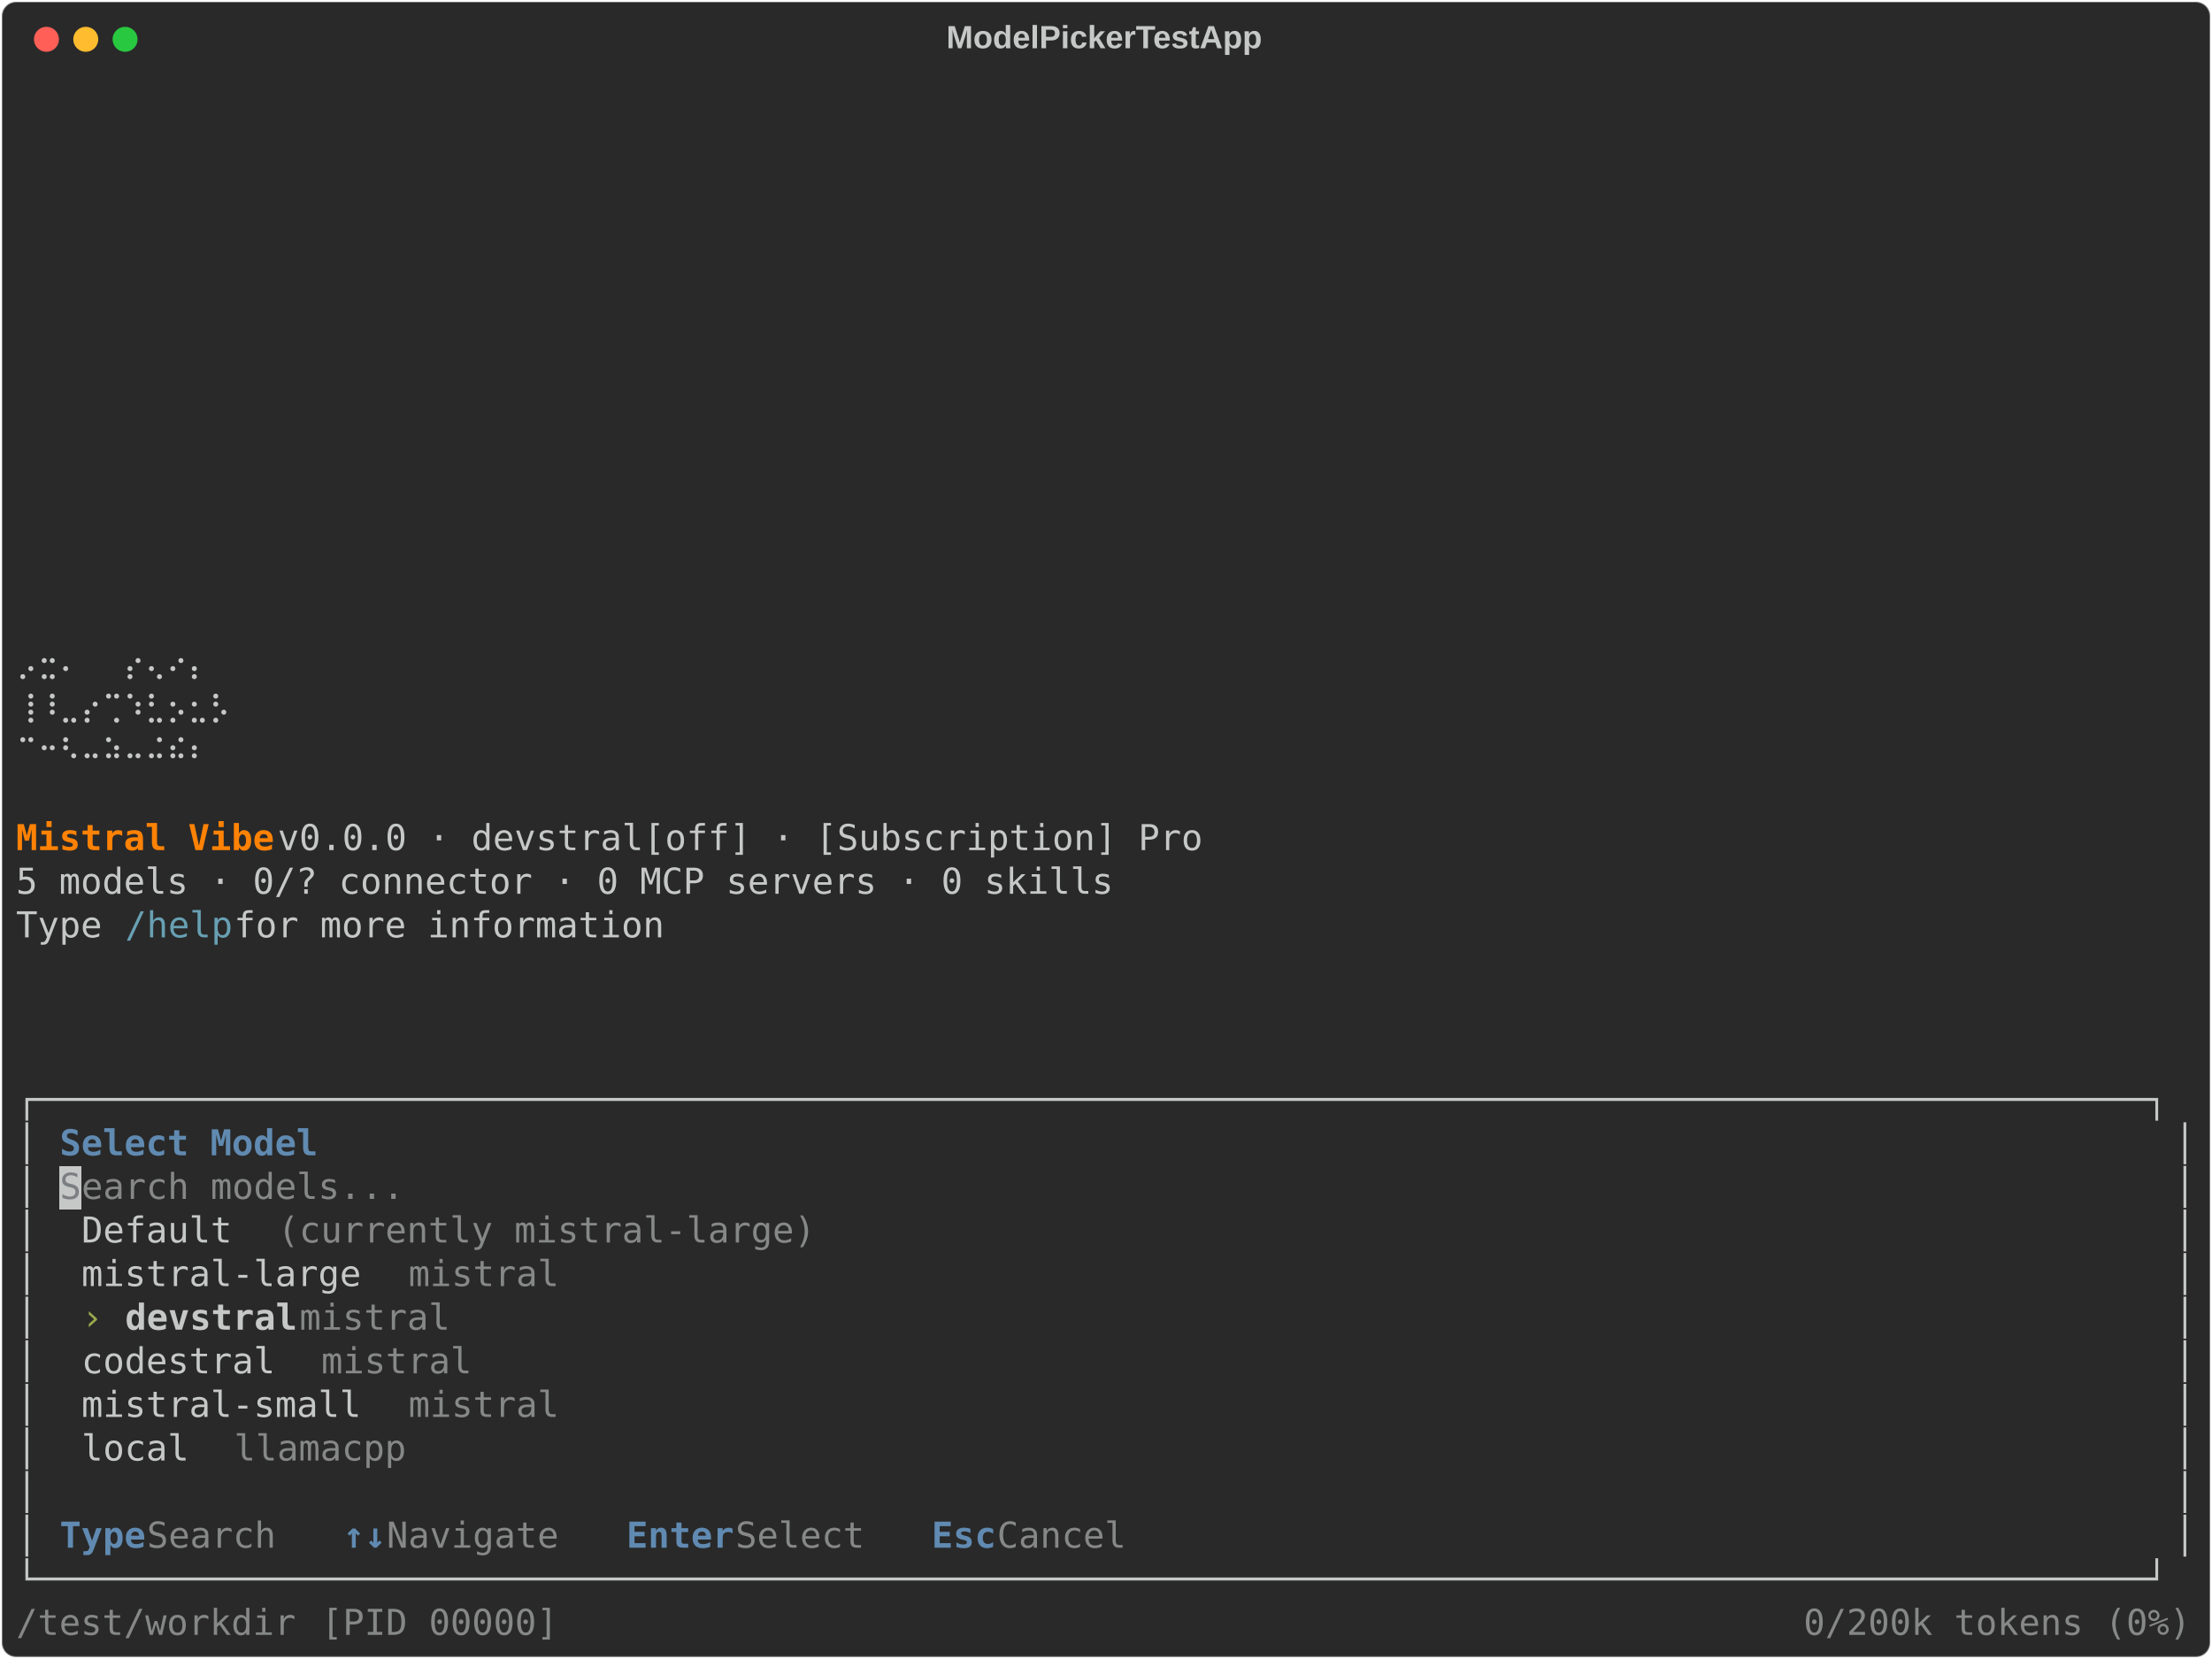
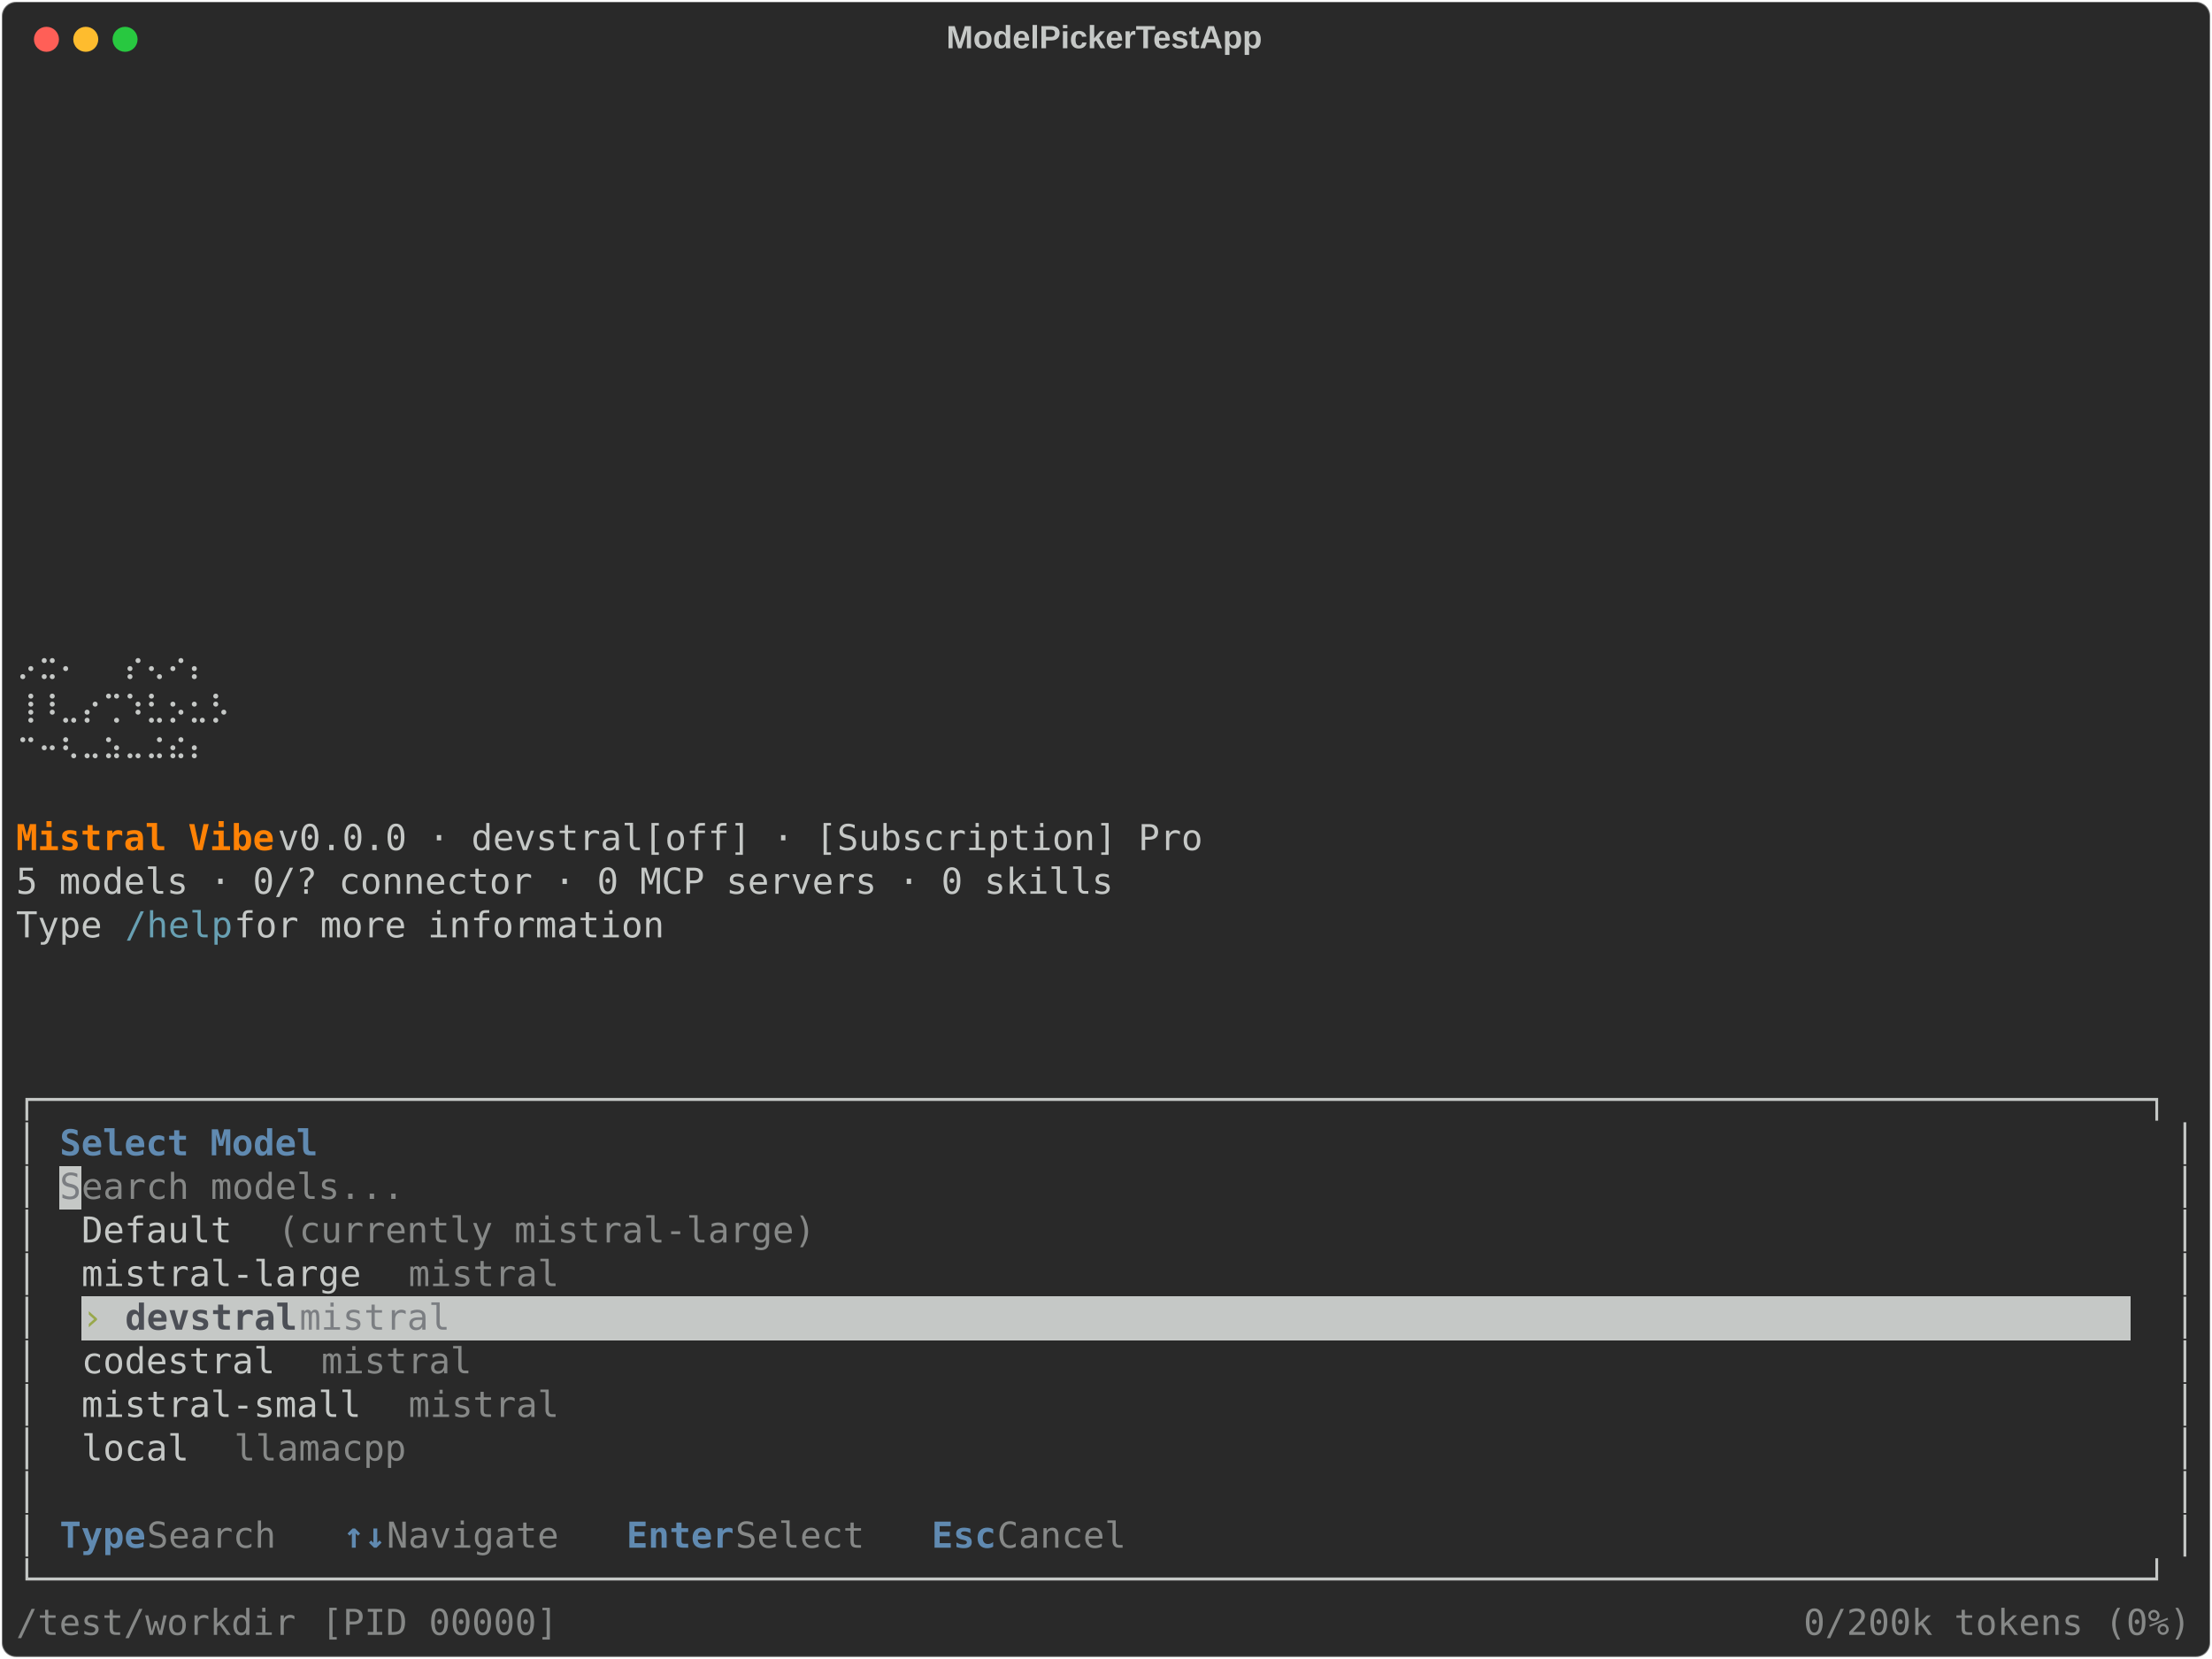
<svg xmlns="http://www.w3.org/2000/svg" class="rich-terminal" viewBox="0 0 1238 928.4">
  <style>

    @font-face {
        font-family: "Fira Code";
        src: local("FiraCode-Regular"),
                url("https://cdnjs.cloudflare.com/ajax/libs/firacode/6.2.0/woff2/FiraCode-Regular.woff2") format("woff2"),
                url("https://cdnjs.cloudflare.com/ajax/libs/firacode/6.2.0/woff/FiraCode-Regular.woff") format("woff");
        font-style: normal;
        font-weight: 400;
    }
    @font-face {
        font-family: "Fira Code";
        src: local("FiraCode-Bold"),
                url("https://cdnjs.cloudflare.com/ajax/libs/firacode/6.2.0/woff2/FiraCode-Bold.woff2") format("woff2"),
                url("https://cdnjs.cloudflare.com/ajax/libs/firacode/6.2.0/woff/FiraCode-Bold.woff") format("woff");
        font-style: bold;
        font-weight: 700;
    }

    .terminal-matrix {
        font-family: Fira Code, monospace;
        font-size: 20px;
        line-height: 24.4px;
        font-variant-east-asian: full-width;
    }

    .terminal-title {
        font-size: 18px;
        font-weight: bold;
        font-family: arial;
    }

    .terminal-r1 { fill: #c5c8c6 }
.terminal-r2 { fill: #ff8205;font-weight: bold }
.terminal-r3 { fill: #68a0b3 }
.terminal-r4 { fill: #608ab1;font-weight: bold }
.terminal-r5 { fill: #7b7e82 }
.terminal-r6 { fill: #868887 }
.terminal-r7 { fill: #98a84b }
- .terminal-r8 { fill: #c5c8c6;font-weight: bold }
+ .terminal-r8 { fill: #4b4e55;font-weight: bold }
+ .terminal-r9 { fill: #4b4e55 }
    </style>
  <defs>
    <clipPath id="terminal-clip-terminal">
      <rect x="0" y="0" width="1219.0" height="877.4" />
    </clipPath>
    <clipPath id="terminal-line-0">
      <rect x="0" y="1.5" width="1220" height="24.65" />
    </clipPath>
    <clipPath id="terminal-line-1">
      <rect x="0" y="25.9" width="1220" height="24.65" />
    </clipPath>
    <clipPath id="terminal-line-2">
      <rect x="0" y="50.3" width="1220" height="24.65" />
    </clipPath>
    <clipPath id="terminal-line-3">
      <rect x="0" y="74.7" width="1220" height="24.65" />
    </clipPath>
    <clipPath id="terminal-line-4">
      <rect x="0" y="99.1" width="1220" height="24.65" />
    </clipPath>
    <clipPath id="terminal-line-5">
      <rect x="0" y="123.5" width="1220" height="24.65" />
    </clipPath>
    <clipPath id="terminal-line-6">
      <rect x="0" y="147.9" width="1220" height="24.65" />
    </clipPath>
    <clipPath id="terminal-line-7">
      <rect x="0" y="172.3" width="1220" height="24.65" />
    </clipPath>
    <clipPath id="terminal-line-8">
      <rect x="0" y="196.7" width="1220" height="24.65" />
    </clipPath>
    <clipPath id="terminal-line-9">
      <rect x="0" y="221.1" width="1220" height="24.65" />
    </clipPath>
    <clipPath id="terminal-line-10">
      <rect x="0" y="245.5" width="1220" height="24.65" />
    </clipPath>
    <clipPath id="terminal-line-11">
      <rect x="0" y="269.9" width="1220" height="24.65" />
    </clipPath>
    <clipPath id="terminal-line-12">
      <rect x="0" y="294.3" width="1220" height="24.65" />
    </clipPath>
    <clipPath id="terminal-line-13">
      <rect x="0" y="318.7" width="1220" height="24.65" />
    </clipPath>
    <clipPath id="terminal-line-14">
      <rect x="0" y="343.1" width="1220" height="24.65" />
    </clipPath>
    <clipPath id="terminal-line-15">
      <rect x="0" y="367.5" width="1220" height="24.65" />
    </clipPath>
    <clipPath id="terminal-line-16">
      <rect x="0" y="391.9" width="1220" height="24.65" />
    </clipPath>
    <clipPath id="terminal-line-17">
      <rect x="0" y="416.3" width="1220" height="24.65" />
    </clipPath>
    <clipPath id="terminal-line-18">
      <rect x="0" y="440.7" width="1220" height="24.65" />
    </clipPath>
    <clipPath id="terminal-line-19">
      <rect x="0" y="465.1" width="1220" height="24.65" />
    </clipPath>
    <clipPath id="terminal-line-20">
      <rect x="0" y="489.5" width="1220" height="24.65" />
    </clipPath>
    <clipPath id="terminal-line-21">
      <rect x="0" y="513.9" width="1220" height="24.65" />
    </clipPath>
    <clipPath id="terminal-line-22">
      <rect x="0" y="538.3" width="1220" height="24.65" />
    </clipPath>
    <clipPath id="terminal-line-23">
      <rect x="0" y="562.7" width="1220" height="24.65" />
    </clipPath>
    <clipPath id="terminal-line-24">
      <rect x="0" y="587.1" width="1220" height="24.65" />
    </clipPath>
    <clipPath id="terminal-line-25">
      <rect x="0" y="611.5" width="1220" height="24.65" />
    </clipPath>
    <clipPath id="terminal-line-26">
      <rect x="0" y="635.9" width="1220" height="24.65" />
    </clipPath>
    <clipPath id="terminal-line-27">
      <rect x="0" y="660.3" width="1220" height="24.65" />
    </clipPath>
    <clipPath id="terminal-line-28">
      <rect x="0" y="684.7" width="1220" height="24.65" />
    </clipPath>
    <clipPath id="terminal-line-29">
      <rect x="0" y="709.1" width="1220" height="24.65" />
    </clipPath>
    <clipPath id="terminal-line-30">
      <rect x="0" y="733.5" width="1220" height="24.65" />
    </clipPath>
    <clipPath id="terminal-line-31">
      <rect x="0" y="757.9" width="1220" height="24.65" />
    </clipPath>
    <clipPath id="terminal-line-32">
      <rect x="0" y="782.3" width="1220" height="24.65" />
    </clipPath>
    <clipPath id="terminal-line-33">
      <rect x="0" y="806.7" width="1220" height="24.65" />
    </clipPath>
    <clipPath id="terminal-line-34">
      <rect x="0" y="831.1" width="1220" height="24.65" />
    </clipPath>
  </defs>
  <rect fill="#292929" stroke="rgba(255,255,255,0.35)" stroke-width="1" x="1" y="1" width="1236" height="926.4" rx="8" />
  <text class="terminal-title" fill="#c5c8c6" text-anchor="middle" x="618" y="27">ModelPickerTestApp</text>
  <g transform="translate(26,22)">
    <circle cx="0" cy="0" r="7" fill="#ff5f57" />
    <circle cx="22" cy="0" r="7" fill="#febc2e" />
    <circle cx="44" cy="0" r="7" fill="#28c840" />
  </g>
  <g transform="translate(9, 41)" clip-path="url(#terminal-clip-terminal)">
    <rect fill="#c5c8c6" x="24.4" y="611.5" width="12.2" height="24.65" shape-rendering="crispEdges" />
+     <rect fill="#c5c8c6" x="36.6" y="684.7" width="24.4" height="24.65" shape-rendering="crispEdges" />
+     <rect fill="#c5c8c6" x="61" y="684.7" width="97.6" height="24.65" shape-rendering="crispEdges" />
+     <rect fill="#c5c8c6" x="158.6" y="684.7" width="109.8" height="24.65" shape-rendering="crispEdges" />
+     <rect fill="#c5c8c6" x="268.4" y="684.7" width="915" height="24.65" shape-rendering="crispEdges" />
    <g class="terminal-matrix">
      <text class="terminal-r1" x="1220" y="20" textLength="12.2" clip-path="url(#terminal-line-0)">
</text>
      <text class="terminal-r1" x="1220" y="44.4" textLength="12.2" clip-path="url(#terminal-line-1)">
</text>
      <text class="terminal-r1" x="1220" y="68.8" textLength="12.2" clip-path="url(#terminal-line-2)">
</text>
      <text class="terminal-r1" x="1220" y="93.2" textLength="12.2" clip-path="url(#terminal-line-3)">
</text>
      <text class="terminal-r1" x="1220" y="117.6" textLength="12.2" clip-path="url(#terminal-line-4)">
</text>
      <text class="terminal-r1" x="1220" y="142" textLength="12.2" clip-path="url(#terminal-line-5)">
</text>
      <text class="terminal-r1" x="1220" y="166.4" textLength="12.2" clip-path="url(#terminal-line-6)">
</text>
      <text class="terminal-r1" x="1220" y="190.8" textLength="12.2" clip-path="url(#terminal-line-7)">
</text>
      <text class="terminal-r1" x="1220" y="215.2" textLength="12.2" clip-path="url(#terminal-line-8)">
</text>
      <text class="terminal-r1" x="1220" y="239.6" textLength="12.2" clip-path="url(#terminal-line-9)">
</text>
      <text class="terminal-r1" x="1220" y="264" textLength="12.2" clip-path="url(#terminal-line-10)">
</text>
      <text class="terminal-r1" x="1220" y="288.4" textLength="12.2" clip-path="url(#terminal-line-11)">
</text>
      <text class="terminal-r1" x="1220" y="312.8" textLength="12.2" clip-path="url(#terminal-line-12)">
</text>
      <text class="terminal-r1" x="0" y="337.2" textLength="134.2" clip-path="url(#terminal-line-13)">  ⡠⣒⠄  ⡔⢄⠔⡄</text>
      <text class="terminal-r1" x="1220" y="337.2" textLength="12.2" clip-path="url(#terminal-line-13)">
</text>
      <text class="terminal-r1" x="0" y="361.6" textLength="134.2" clip-path="url(#terminal-line-14)"> ⢸⠸⣀⡔⢉⠱⣃⡢⣂⡣</text>
      <text class="terminal-r1" x="1220" y="361.6" textLength="12.2" clip-path="url(#terminal-line-14)">
</text>
      <text class="terminal-r1" x="0" y="386" textLength="134.2" clip-path="url(#terminal-line-15)">  ⠉⠒⠣⠤⠵⠤⠬⠮⠆</text>
      <text class="terminal-r1" x="1220" y="386" textLength="12.2" clip-path="url(#terminal-line-15)">
</text>
      <text class="terminal-r1" x="1220" y="410.4" textLength="12.2" clip-path="url(#terminal-line-16)">
</text>
      <text class="terminal-r2" x="0" y="434.8" textLength="146.4" clip-path="url(#terminal-line-17)">Mistral Vibe</text>
      <text class="terminal-r1" x="146.4" y="434.8" textLength="536.8" clip-path="url(#terminal-line-17)"> v0.0.0 · devstral[off] · [Subscription] Pro</text>
      <text class="terminal-r1" x="1220" y="434.8" textLength="12.2" clip-path="url(#terminal-line-17)">
</text>
      <text class="terminal-r1" x="0" y="459.2" textLength="622.2" clip-path="url(#terminal-line-18)">5 models · 0/? connector · 0 MCP servers · 0 skills</text>
      <text class="terminal-r1" x="1220" y="459.2" textLength="12.2" clip-path="url(#terminal-line-18)">
</text>
      <text class="terminal-r1" x="0" y="483.6" textLength="61" clip-path="url(#terminal-line-19)">Type </text>
      <text class="terminal-r3" x="61" y="483.6" textLength="61" clip-path="url(#terminal-line-19)">/help</text>
      <text class="terminal-r1" x="122" y="483.6" textLength="256.2" clip-path="url(#terminal-line-19)"> for more information</text>
      <text class="terminal-r1" x="1220" y="483.6" textLength="12.2" clip-path="url(#terminal-line-19)">
</text>
      <text class="terminal-r1" x="1220" y="508" textLength="12.2" clip-path="url(#terminal-line-20)">
</text>
      <text class="terminal-r1" x="1220" y="532.4" textLength="12.2" clip-path="url(#terminal-line-21)">
</text>
      <text class="terminal-r1" x="1220" y="556.8" textLength="12.2" clip-path="url(#terminal-line-22)">
</text>
      <text class="terminal-r1" x="0" y="581.2" textLength="1220" clip-path="url(#terminal-line-23)">┌──────────────────────────────────────────────────────────────────────────────────────────────────┐</text>
      <text class="terminal-r1" x="1220" y="581.2" textLength="12.2" clip-path="url(#terminal-line-23)">
</text>
      <text class="terminal-r1" x="0" y="605.6" textLength="12.2" clip-path="url(#terminal-line-24)">│</text>
      <text class="terminal-r4" x="24.4" y="605.6" textLength="146.4" clip-path="url(#terminal-line-24)">Select Model</text>
      <text class="terminal-r1" x="1207.8" y="605.6" textLength="12.2" clip-path="url(#terminal-line-24)">│</text>
      <text class="terminal-r1" x="1220" y="605.6" textLength="12.2" clip-path="url(#terminal-line-24)">
</text>
      <text class="terminal-r1" x="0" y="630" textLength="12.2" clip-path="url(#terminal-line-25)">│</text>
      <text class="terminal-r5" x="24.4" y="630" textLength="12.2" clip-path="url(#terminal-line-25)">S</text>
      <text class="terminal-r6" x="36.6" y="630" textLength="183" clip-path="url(#terminal-line-25)">earch models...</text>
      <text class="terminal-r1" x="1207.8" y="630" textLength="12.2" clip-path="url(#terminal-line-25)">│</text>
      <text class="terminal-r1" x="1220" y="630" textLength="12.2" clip-path="url(#terminal-line-25)">
</text>
      <text class="terminal-r1" x="0" y="654.4" textLength="12.2" clip-path="url(#terminal-line-26)">│</text>
      <text class="terminal-r1" x="36.6" y="654.4" textLength="109.8" clip-path="url(#terminal-line-26)">  Default</text>
      <text class="terminal-r6" x="146.4" y="654.4" textLength="329.4" clip-path="url(#terminal-line-26)">  (currently mistral-large)</text>
      <text class="terminal-r1" x="1207.8" y="654.4" textLength="12.2" clip-path="url(#terminal-line-26)">│</text>
      <text class="terminal-r1" x="1220" y="654.4" textLength="12.2" clip-path="url(#terminal-line-26)">
</text>
      <text class="terminal-r1" x="0" y="678.8" textLength="12.2" clip-path="url(#terminal-line-27)">│</text>
      <text class="terminal-r1" x="36.6" y="678.8" textLength="183" clip-path="url(#terminal-line-27)">  mistral-large</text>
      <text class="terminal-r6" x="219.6" y="678.8" textLength="109.8" clip-path="url(#terminal-line-27)">  mistral</text>
      <text class="terminal-r1" x="1207.8" y="678.8" textLength="12.2" clip-path="url(#terminal-line-27)">│</text>
      <text class="terminal-r1" x="1220" y="678.8" textLength="12.2" clip-path="url(#terminal-line-27)">
</text>
      <text class="terminal-r1" x="0" y="703.2" textLength="12.2" clip-path="url(#terminal-line-28)">│</text>
      <text class="terminal-r7" x="36.6" y="703.2" textLength="24.4" clip-path="url(#terminal-line-28)">› </text>
      <text class="terminal-r8" x="61" y="703.2" textLength="97.6" clip-path="url(#terminal-line-28)">devstral</text>
-       <text class="terminal-r6" x="158.6" y="703.2" textLength="109.8" clip-path="url(#terminal-line-28)">  mistral</text>
+       <text class="terminal-r5" x="158.6" y="703.2" textLength="109.8" clip-path="url(#terminal-line-28)">  mistral</text>
      <text class="terminal-r1" x="1207.8" y="703.2" textLength="12.2" clip-path="url(#terminal-line-28)">│</text>
      <text class="terminal-r1" x="1220" y="703.2" textLength="12.2" clip-path="url(#terminal-line-28)">
</text>
      <text class="terminal-r1" x="0" y="727.6" textLength="12.2" clip-path="url(#terminal-line-29)">│</text>
      <text class="terminal-r1" x="36.6" y="727.6" textLength="134.2" clip-path="url(#terminal-line-29)">  codestral</text>
      <text class="terminal-r6" x="170.8" y="727.6" textLength="109.8" clip-path="url(#terminal-line-29)">  mistral</text>
      <text class="terminal-r1" x="1207.8" y="727.6" textLength="12.2" clip-path="url(#terminal-line-29)">│</text>
      <text class="terminal-r1" x="1220" y="727.6" textLength="12.2" clip-path="url(#terminal-line-29)">
</text>
      <text class="terminal-r1" x="0" y="752" textLength="12.2" clip-path="url(#terminal-line-30)">│</text>
      <text class="terminal-r1" x="36.6" y="752" textLength="183" clip-path="url(#terminal-line-30)">  mistral-small</text>
      <text class="terminal-r6" x="219.6" y="752" textLength="109.8" clip-path="url(#terminal-line-30)">  mistral</text>
      <text class="terminal-r1" x="1207.8" y="752" textLength="12.2" clip-path="url(#terminal-line-30)">│</text>
      <text class="terminal-r1" x="1220" y="752" textLength="12.2" clip-path="url(#terminal-line-30)">
</text>
      <text class="terminal-r1" x="0" y="776.4" textLength="12.2" clip-path="url(#terminal-line-31)">│</text>
      <text class="terminal-r1" x="36.6" y="776.4" textLength="85.4" clip-path="url(#terminal-line-31)">  local</text>
      <text class="terminal-r6" x="122" y="776.4" textLength="122" clip-path="url(#terminal-line-31)">  llamacpp</text>
      <text class="terminal-r1" x="1207.8" y="776.4" textLength="12.2" clip-path="url(#terminal-line-31)">│</text>
      <text class="terminal-r1" x="1220" y="776.4" textLength="12.2" clip-path="url(#terminal-line-31)">
</text>
      <text class="terminal-r1" x="0" y="800.8" textLength="12.2" clip-path="url(#terminal-line-32)">│</text>
      <text class="terminal-r1" x="1207.8" y="800.8" textLength="12.2" clip-path="url(#terminal-line-32)">│</text>
      <text class="terminal-r1" x="1220" y="800.8" textLength="12.2" clip-path="url(#terminal-line-32)">
</text>
      <text class="terminal-r1" x="0" y="825.2" textLength="12.2" clip-path="url(#terminal-line-33)">│</text>
      <text class="terminal-r4" x="24.4" y="825.2" textLength="48.8" clip-path="url(#terminal-line-33)">Type</text>
      <text class="terminal-r6" x="73.2" y="825.2" textLength="109.8" clip-path="url(#terminal-line-33)"> Search  </text>
      <text class="terminal-r4" x="183" y="825.2" textLength="24.4" clip-path="url(#terminal-line-33)">↑↓</text>
      <text class="terminal-r6" x="207.4" y="825.2" textLength="134.2" clip-path="url(#terminal-line-33)"> Navigate  </text>
      <text class="terminal-r4" x="341.6" y="825.2" textLength="61" clip-path="url(#terminal-line-33)">Enter</text>
      <text class="terminal-r6" x="402.6" y="825.2" textLength="109.8" clip-path="url(#terminal-line-33)"> Select  </text>
      <text class="terminal-r4" x="512.4" y="825.2" textLength="36.6" clip-path="url(#terminal-line-33)">Esc</text>
      <text class="terminal-r6" x="549" y="825.2" textLength="85.4" clip-path="url(#terminal-line-33)"> Cancel</text>
      <text class="terminal-r1" x="1207.8" y="825.2" textLength="12.2" clip-path="url(#terminal-line-33)">│</text>
      <text class="terminal-r1" x="1220" y="825.2" textLength="12.2" clip-path="url(#terminal-line-33)">
</text>
      <text class="terminal-r1" x="0" y="849.6" textLength="1220" clip-path="url(#terminal-line-34)">└──────────────────────────────────────────────────────────────────────────────────────────────────┘</text>
      <text class="terminal-r1" x="1220" y="849.6" textLength="12.2" clip-path="url(#terminal-line-34)">
</text>
      <text class="terminal-r6" x="0" y="874" textLength="158.6" clip-path="url(#terminal-line-35)">/test/workdir</text>
      <text class="terminal-r6" x="170.8" y="874" textLength="134.2" clip-path="url(#terminal-line-35)">[PID 00000]</text>
      <text class="terminal-r6" x="1000.4" y="874" textLength="219.6" clip-path="url(#terminal-line-35)">0/200k tokens (0%)</text>
    </g>
  </g>
</svg>
